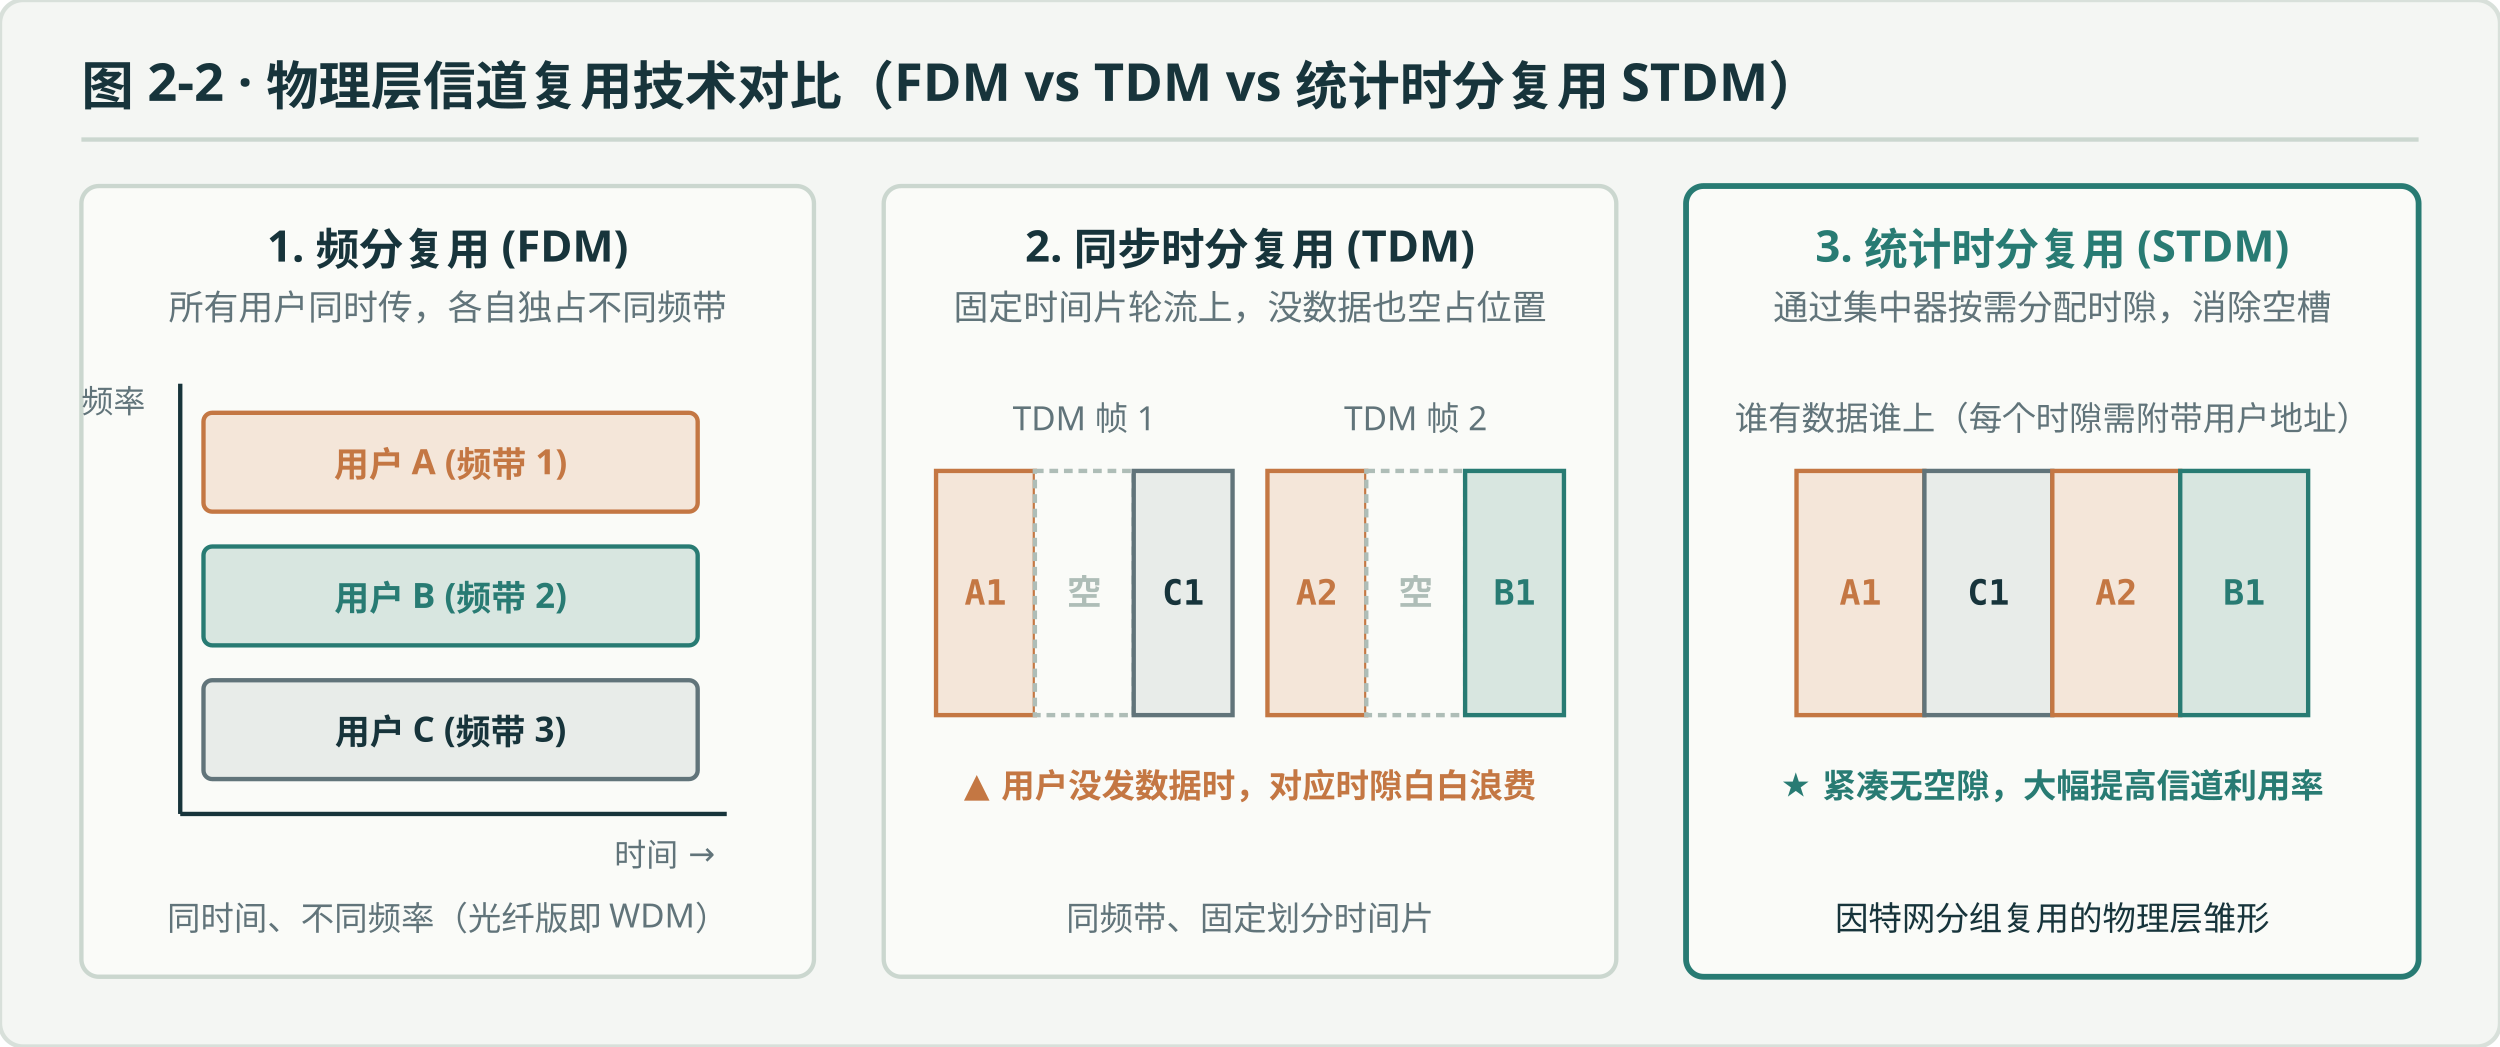
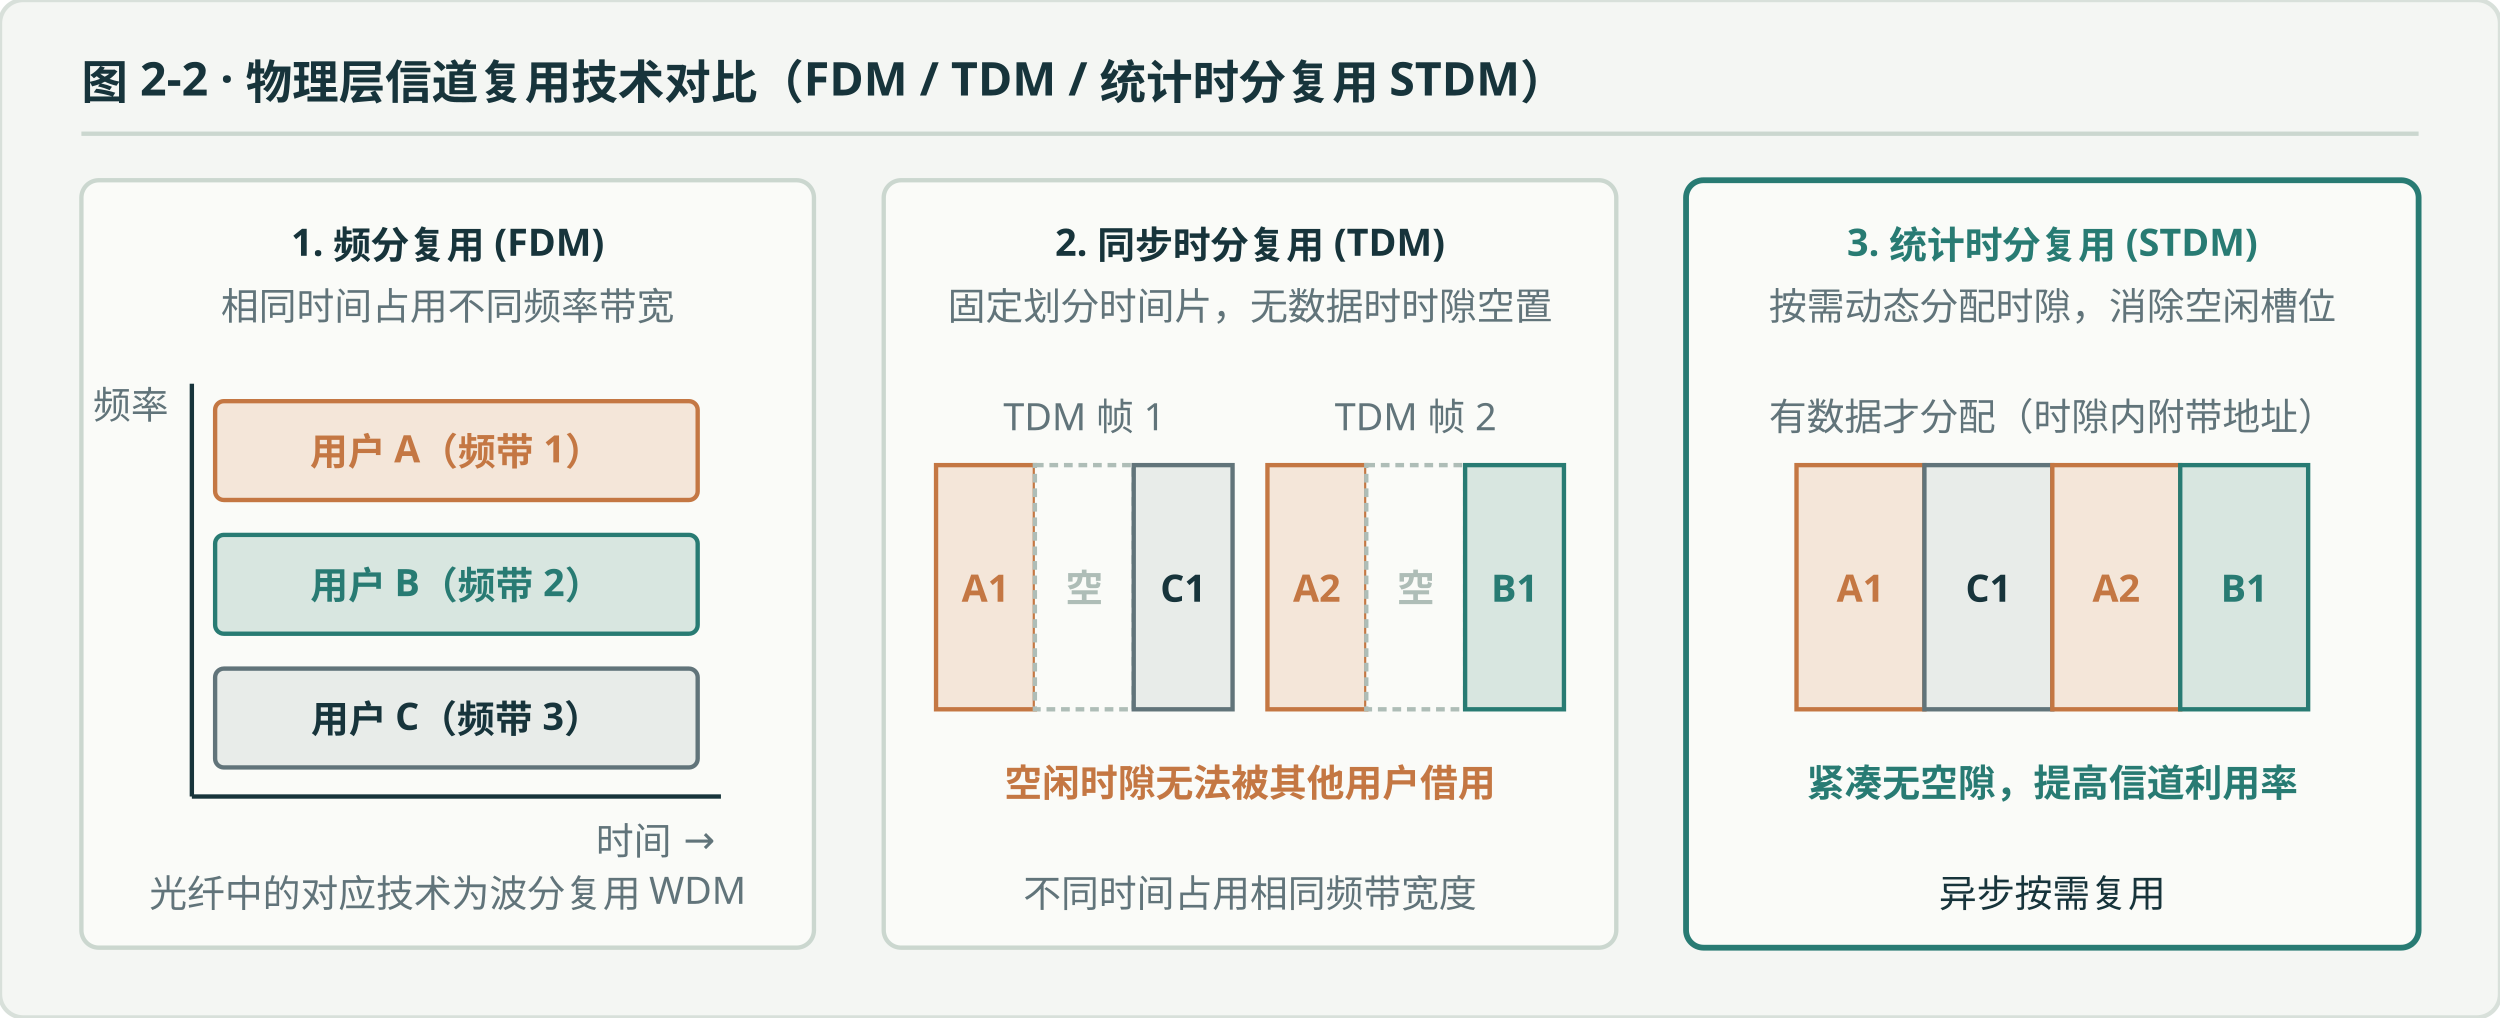
- <svg xmlns="http://www.w3.org/2000/svg" width="860" height="360" viewBox="0 0 860 360" role="img" aria-label="信道复用技术对比：频分复用FDM、时分复用TDM与统计时分复用STDM">
-   <rect width="860" height="360" rx="8" fill="#F4F6F3" stroke="#D8E0DA" stroke-width="1.5" />
-   <text x="28" y="36" fill="#17343B" font-family="'Microsoft YaHei','Noto Sans SC',sans-serif" font-size="18" font-weight="700">图 2-2 · 物理层信道复用技术对比（FDM vs TDM vs 统计时分复用 STDM）</text>
-   <line x1="28" y1="48" x2="832" y2="48" stroke="#CBD7CF" stroke-width="1.5" />
-   <rect x="28" y="64" width="252" height="272" rx="6" fill="#FAFBF8" stroke="#CBD7CF" stroke-width="1.5" />
-   <text x="154" y="90" fill="#17343B" font-family="'Microsoft YaHei',sans-serif" font-size="15" font-weight="700" text-anchor="middle">1. 频分复用 (FDM)</text>
-   <text x="154" y="110" fill="#61747A" font-family="'Microsoft YaHei',sans-serif" font-size="12" text-anchor="middle">所有用户同时传，各自独占不同频带</text>
-   <line x1="62" y1="280" x2="250" y2="280" stroke="#17343B" stroke-width="1.5" />
-   <line x1="62" y1="280" x2="62" y2="132" stroke="#17343B" stroke-width="1.5" />
-   <text x="50" y="142" fill="#61747A" font-family="'Microsoft YaHei',sans-serif" font-size="11" text-anchor="end">频率</text>
-   <text x="246" y="298" fill="#61747A" font-family="'Microsoft YaHei',sans-serif" font-size="11" text-anchor="end">时间 →</text>
-   <rect x="70" y="142" width="170" height="34" rx="3" fill="#F4E6D9" stroke="#C47743" stroke-width="1.5" />
-   <text x="155" y="164" fill="#C47743" font-family="'Microsoft YaHei',sans-serif" font-size="12" font-weight="700" text-anchor="middle">用户 A (频带 1)</text>
-   <rect x="70" y="188" width="170" height="34" rx="3" fill="#D8E6E0" stroke="#287B73" stroke-width="1.5" />
-   <text x="155" y="210" fill="#287B73" font-family="'Microsoft YaHei',sans-serif" font-size="12" font-weight="700" text-anchor="middle">用户 B (频带 2)</text>
-   <rect x="70" y="234" width="170" height="34" rx="3" fill="#E8ECE9" stroke="#61747A" stroke-width="1.5" />
-   <text x="155" y="256" fill="#17343B" font-family="'Microsoft YaHei',sans-serif" font-size="12" font-weight="700" text-anchor="middle">用户 C (频带 3)</text>
-   <text x="154" y="320" fill="#61747A" font-family="'Microsoft YaHei',sans-serif" font-size="11.5" text-anchor="middle">同时间、不同频率（光纤版即 WDM）</text>
-   <rect x="304" y="64" width="252" height="272" rx="6" fill="#FAFBF8" stroke="#CBD7CF" stroke-width="1.5" />
-   <text x="430" y="90" fill="#17343B" font-family="'Microsoft YaHei',sans-serif" font-size="15" font-weight="700" text-anchor="middle">2. 同步时分复用 (TDM)</text>
-   <text x="430" y="110" fill="#61747A" font-family="'Microsoft YaHei',sans-serif" font-size="12" text-anchor="middle">固定时间片轮流上，没数据也空占位置</text>
-   <text x="373" y="148" fill="#61747A" font-family="'Microsoft YaHei',sans-serif" font-size="11.5" text-anchor="middle">TDM 帧 1</text>
-   <text x="487" y="148" fill="#61747A" font-family="'Microsoft YaHei',sans-serif" font-size="11.5" text-anchor="middle">TDM 帧 2</text>
-   <g transform="translate(322, 162)" font-family="Consolas,monospace" font-size="12" font-weight="700" text-anchor="middle">
-     <rect x="0" y="0" width="34" height="84" fill="#F4E6D9" stroke="#C47743" stroke-width="1.5" />
-     <text x="17" y="46" fill="#C47743">A1</text>
-     <rect x="34" y="0" width="34" height="84" fill="#FAFBF8" stroke="#AEBDB7" stroke-width="1.5" stroke-dasharray="3 2" />
-     <text x="51" y="46" fill="#AEBDB7">空</text>
-     <rect x="68" y="0" width="34" height="84" fill="#E8ECE9" stroke="#61747A" stroke-width="1.5" />
-     <text x="85" y="46" fill="#17343B">C1</text>
-     <rect x="114" y="0" width="34" height="84" fill="#F4E6D9" stroke="#C47743" stroke-width="1.5" />
-     <text x="131" y="46" fill="#C47743">A2</text>
-     <rect x="148" y="0" width="34" height="84" fill="#FAFBF8" stroke="#AEBDB7" stroke-width="1.5" stroke-dasharray="3 2" />
-     <text x="165" y="46" fill="#AEBDB7">空</text>
-     <rect x="182" y="0" width="34" height="84" fill="#D8E6E0" stroke="#287B73" stroke-width="1.5" />
-     <text x="199" y="46" fill="#287B73">B1</text>
+ <svg xmlns="http://www.w3.org/2000/svg" width="860" height="350" viewBox="0 0 860 350" role="img" aria-label="信道复用技术对比：频分复用FDM、时分复用TDM与统计时分复用STDM">
+   <rect width="860" height="350" rx="8" fill="#F4F6F3" stroke="#D8E0DA" stroke-width="1.5" />
+   <text x="28" y="34" fill="#17343B" font-family="'Microsoft YaHei','Noto Sans SC',sans-serif" font-size="16" font-weight="700">图 2-2 · 物理层信道复用技术对比（FDM / TDM / 统计时分复用 STDM）</text>
+   <line x1="28" y1="46" x2="832" y2="46" stroke="#CBD7CF" stroke-width="1.5" />
+   <g font-family="'Microsoft YaHei','Noto Sans SC',sans-serif" font-size="13">
+     <rect x="28" y="62" width="252" height="264" rx="6" fill="#FAFBF8" stroke="#CBD7CF" stroke-width="1.5" />
+     <text x="154" y="88" fill="#17343B" font-weight="700" text-anchor="middle">1. 频分复用 (FDM)</text>
+     <text x="154" y="110" fill="#61747A" text-anchor="middle">相同时间占用不同频率带宽</text>
+     <line x1="66" y1="274" x2="248" y2="274" stroke="#17343B" stroke-width="1.5" />
+     <line x1="66" y1="274" x2="66" y2="132" stroke="#17343B" stroke-width="1.5" />
+     <text x="58" y="144" fill="#61747A" text-anchor="end">频率</text>
+     <text x="246" y="294" fill="#61747A" text-anchor="end">时间 →</text>
+     <rect x="74" y="138" width="166" height="34" rx="3" fill="#F4E6D9" stroke="#C47743" stroke-width="1.5" />
+     <text x="157" y="160" fill="#C47743" font-weight="700" text-anchor="middle">用户 A（频带 1）</text>
+     <rect x="74" y="184" width="166" height="34" rx="3" fill="#D8E6E0" stroke="#287B73" stroke-width="1.5" />
+     <text x="157" y="206" fill="#287B73" font-weight="700" text-anchor="middle">用户 B（频带 2）</text>
+     <rect x="74" y="230" width="166" height="34" rx="3" fill="#E8ECE9" stroke="#61747A" stroke-width="1.5" />
+     <text x="157" y="252" fill="#17343B" font-weight="700" text-anchor="middle">用户 C（频带 3）</text>
+     <text x="154" y="312" fill="#61747A" text-anchor="middle">光纤中的对应技术为波分复用 WDM</text>
+     <rect x="304" y="62" width="252" height="264" rx="6" fill="#FAFBF8" stroke="#CBD7CF" stroke-width="1.5" />
+     <text x="430" y="88" fill="#17343B" font-weight="700" text-anchor="middle">2. 同步时分复用 (TDM)</text>
+     <text x="430" y="110" fill="#61747A" text-anchor="middle">固定划分时间片，无数据时时隙空置</text>
+     <text x="373" y="148" fill="#61747A" text-anchor="middle">TDM 帧 1</text>
+     <text x="487" y="148" fill="#61747A" text-anchor="middle">TDM 帧 2</text>
+     <g transform="translate(322, 160)" font-weight="700" text-anchor="middle">
+       <rect x="0" y="0" width="34" height="84" fill="#F4E6D9" stroke="#C47743" stroke-width="1.5" />
+       <text x="17" y="47" fill="#C47743">A1</text>
+       <rect x="34" y="0" width="34" height="84" fill="#FAFBF8" stroke="#AEBDB7" stroke-width="1.5" stroke-dasharray="3 2" />
+       <text x="51" y="47" fill="#AEBDB7">空</text>
+       <rect x="68" y="0" width="34" height="84" fill="#E8ECE9" stroke="#61747A" stroke-width="1.5" />
+       <text x="85" y="47" fill="#17343B">C1</text>
+       <rect x="114" y="0" width="34" height="84" fill="#F4E6D9" stroke="#C47743" stroke-width="1.5" />
+       <text x="131" y="47" fill="#C47743">A2</text>
+       <rect x="148" y="0" width="34" height="84" fill="#FAFBF8" stroke="#AEBDB7" stroke-width="1.5" stroke-dasharray="3 2" />
+       <text x="165" y="47" fill="#AEBDB7">空</text>
+       <rect x="182" y="0" width="34" height="84" fill="#D8E6E0" stroke="#287B73" stroke-width="1.5" />
+       <text x="199" y="47" fill="#287B73">B1</text>
+     </g>
+     <text x="430" y="274" fill="#C47743" font-weight="600" text-anchor="middle">空闲时隙无法被其他用户借用</text>
+     <text x="430" y="312" fill="#61747A" text-anchor="middle">不同时间占用相同频带宽度</text>
+     <rect x="580" y="62" width="252" height="264" rx="6" fill="#FAFBF8" stroke="#287B73" stroke-width="2" />
+     <text x="706" y="88" fill="#287B73" font-weight="700" text-anchor="middle">3. 统计时分复用 (STDM)</text>
+     <text x="706" y="110" fill="#61747A" text-anchor="middle">按需动态分配时隙，消除空闲槽位</text>
+     <text x="706" y="148" fill="#61747A" text-anchor="middle">有数据才分配（时隙内附带地址）</text>
+     <g transform="translate(618, 160)" font-weight="700" text-anchor="middle">
+       <rect x="0" y="0" width="44" height="84" fill="#F4E6D9" stroke="#C47743" stroke-width="1.5" />
+       <text x="22" y="47" fill="#C47743">A1</text>
+       <rect x="44" y="0" width="44" height="84" fill="#E8ECE9" stroke="#61747A" stroke-width="1.5" />
+       <text x="66" y="47" fill="#17343B">C1</text>
+       <rect x="88" y="0" width="44" height="84" fill="#F4E6D9" stroke="#C47743" stroke-width="1.5" />
+       <text x="110" y="47" fill="#C47743">A2</text>
+       <rect x="132" y="0" width="44" height="84" fill="#D8E6E0" stroke="#287B73" stroke-width="1.5" />
+       <text x="154" y="47" fill="#287B73">B1</text>
+     </g>
+     <text x="706" y="274" fill="#287B73" font-weight="600" text-anchor="middle">紧凑无空隙，提高信道利用率</text>
+     <text x="706" y="312" fill="#17343B" text-anchor="middle">异步按需复用</text>
  </g>
-   <text x="430" y="274" fill="#C47743" font-family="'Microsoft YaHei',sans-serif" font-size="11.5" font-weight="600" text-anchor="middle">▲ 用户没发数据时，对应时隙白白浪费</text>
-   <text x="430" y="320" fill="#61747A" font-family="'Microsoft YaHei',sans-serif" font-size="11.5" text-anchor="middle">同频带、固定划分时间片</text>
-   <rect x="580" y="64" width="252" height="272" rx="6" fill="#FAFBF8" stroke="#287B73" stroke-width="2" />
-   <text x="706" y="90" fill="#287B73" font-family="'Microsoft YaHei',sans-serif" font-size="15" font-weight="700" text-anchor="middle">3. 统计时分复用 (STDM)</text>
-   <text x="706" y="110" fill="#61747A" font-family="'Microsoft YaHei',sans-serif" font-size="12" text-anchor="middle">通过集中器按需分配时隙，消除空槽</text>
-   <text x="706" y="148" fill="#61747A" font-family="'Microsoft YaHei',sans-serif" font-size="11.5" text-anchor="middle">谁有数据谁上（每个时隙需附带用户地址）</text>
-   <g transform="translate(618, 162)" font-family="Consolas,monospace" font-size="12" font-weight="700" text-anchor="middle">
-     <rect x="0" y="0" width="44" height="84" fill="#F4E6D9" stroke="#C47743" stroke-width="1.5" />
-     <text x="22" y="46" fill="#C47743">A1</text>
-     <rect x="44" y="0" width="44" height="84" fill="#E8ECE9" stroke="#61747A" stroke-width="1.5" />
-     <text x="66" y="46" fill="#17343B">C1</text>
-     <rect x="88" y="0" width="44" height="84" fill="#F4E6D9" stroke="#C47743" stroke-width="1.5" />
-     <text x="110" y="46" fill="#C47743">A2</text>
-     <rect x="132" y="0" width="44" height="84" fill="#D8E6E0" stroke="#287B73" stroke-width="1.5" />
-     <text x="154" y="46" fill="#287B73">B1</text>
-   </g>
-   <text x="706" y="274" fill="#287B73" font-family="'Microsoft YaHei',sans-serif" font-size="11.5" font-weight="700" text-anchor="middle">★ 紧凑无空隙，大幅提高信道利用率</text>
-   <text x="706" y="320" fill="#17343B" font-family="'Microsoft YaHei',sans-serif" font-size="11.5" text-anchor="middle">因特网分组复用的物理层雏形</text>
</svg>
